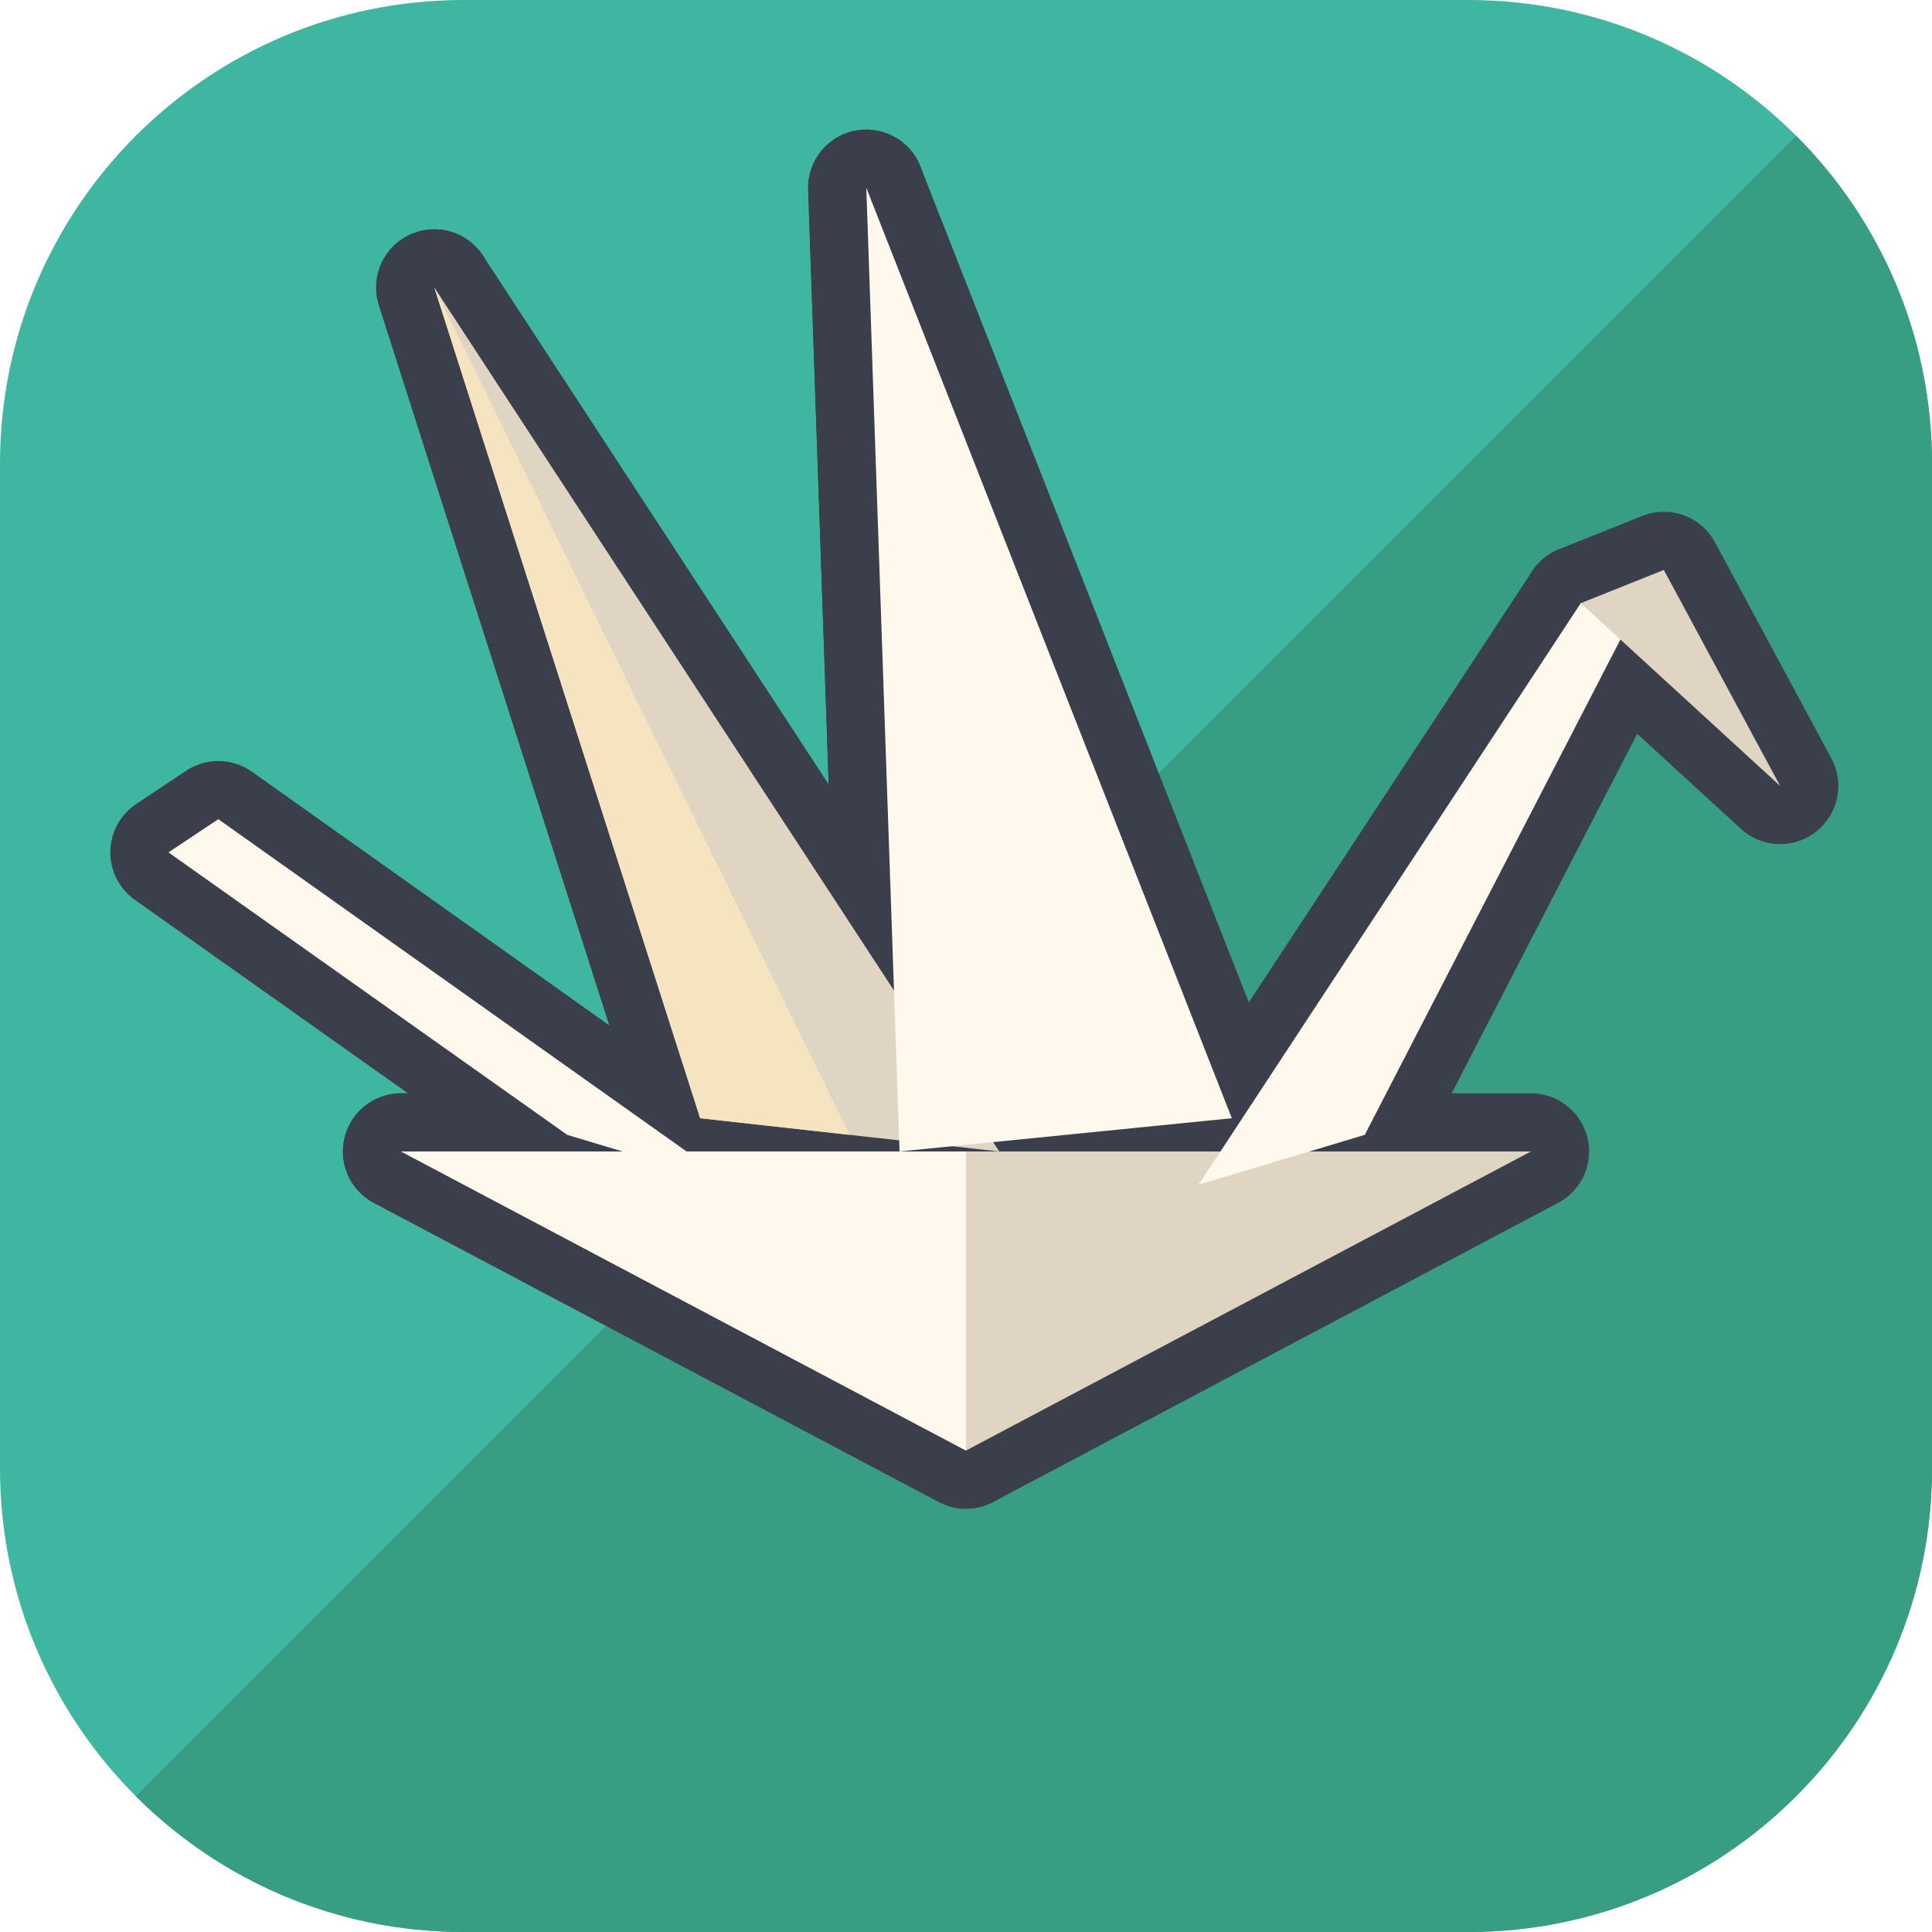
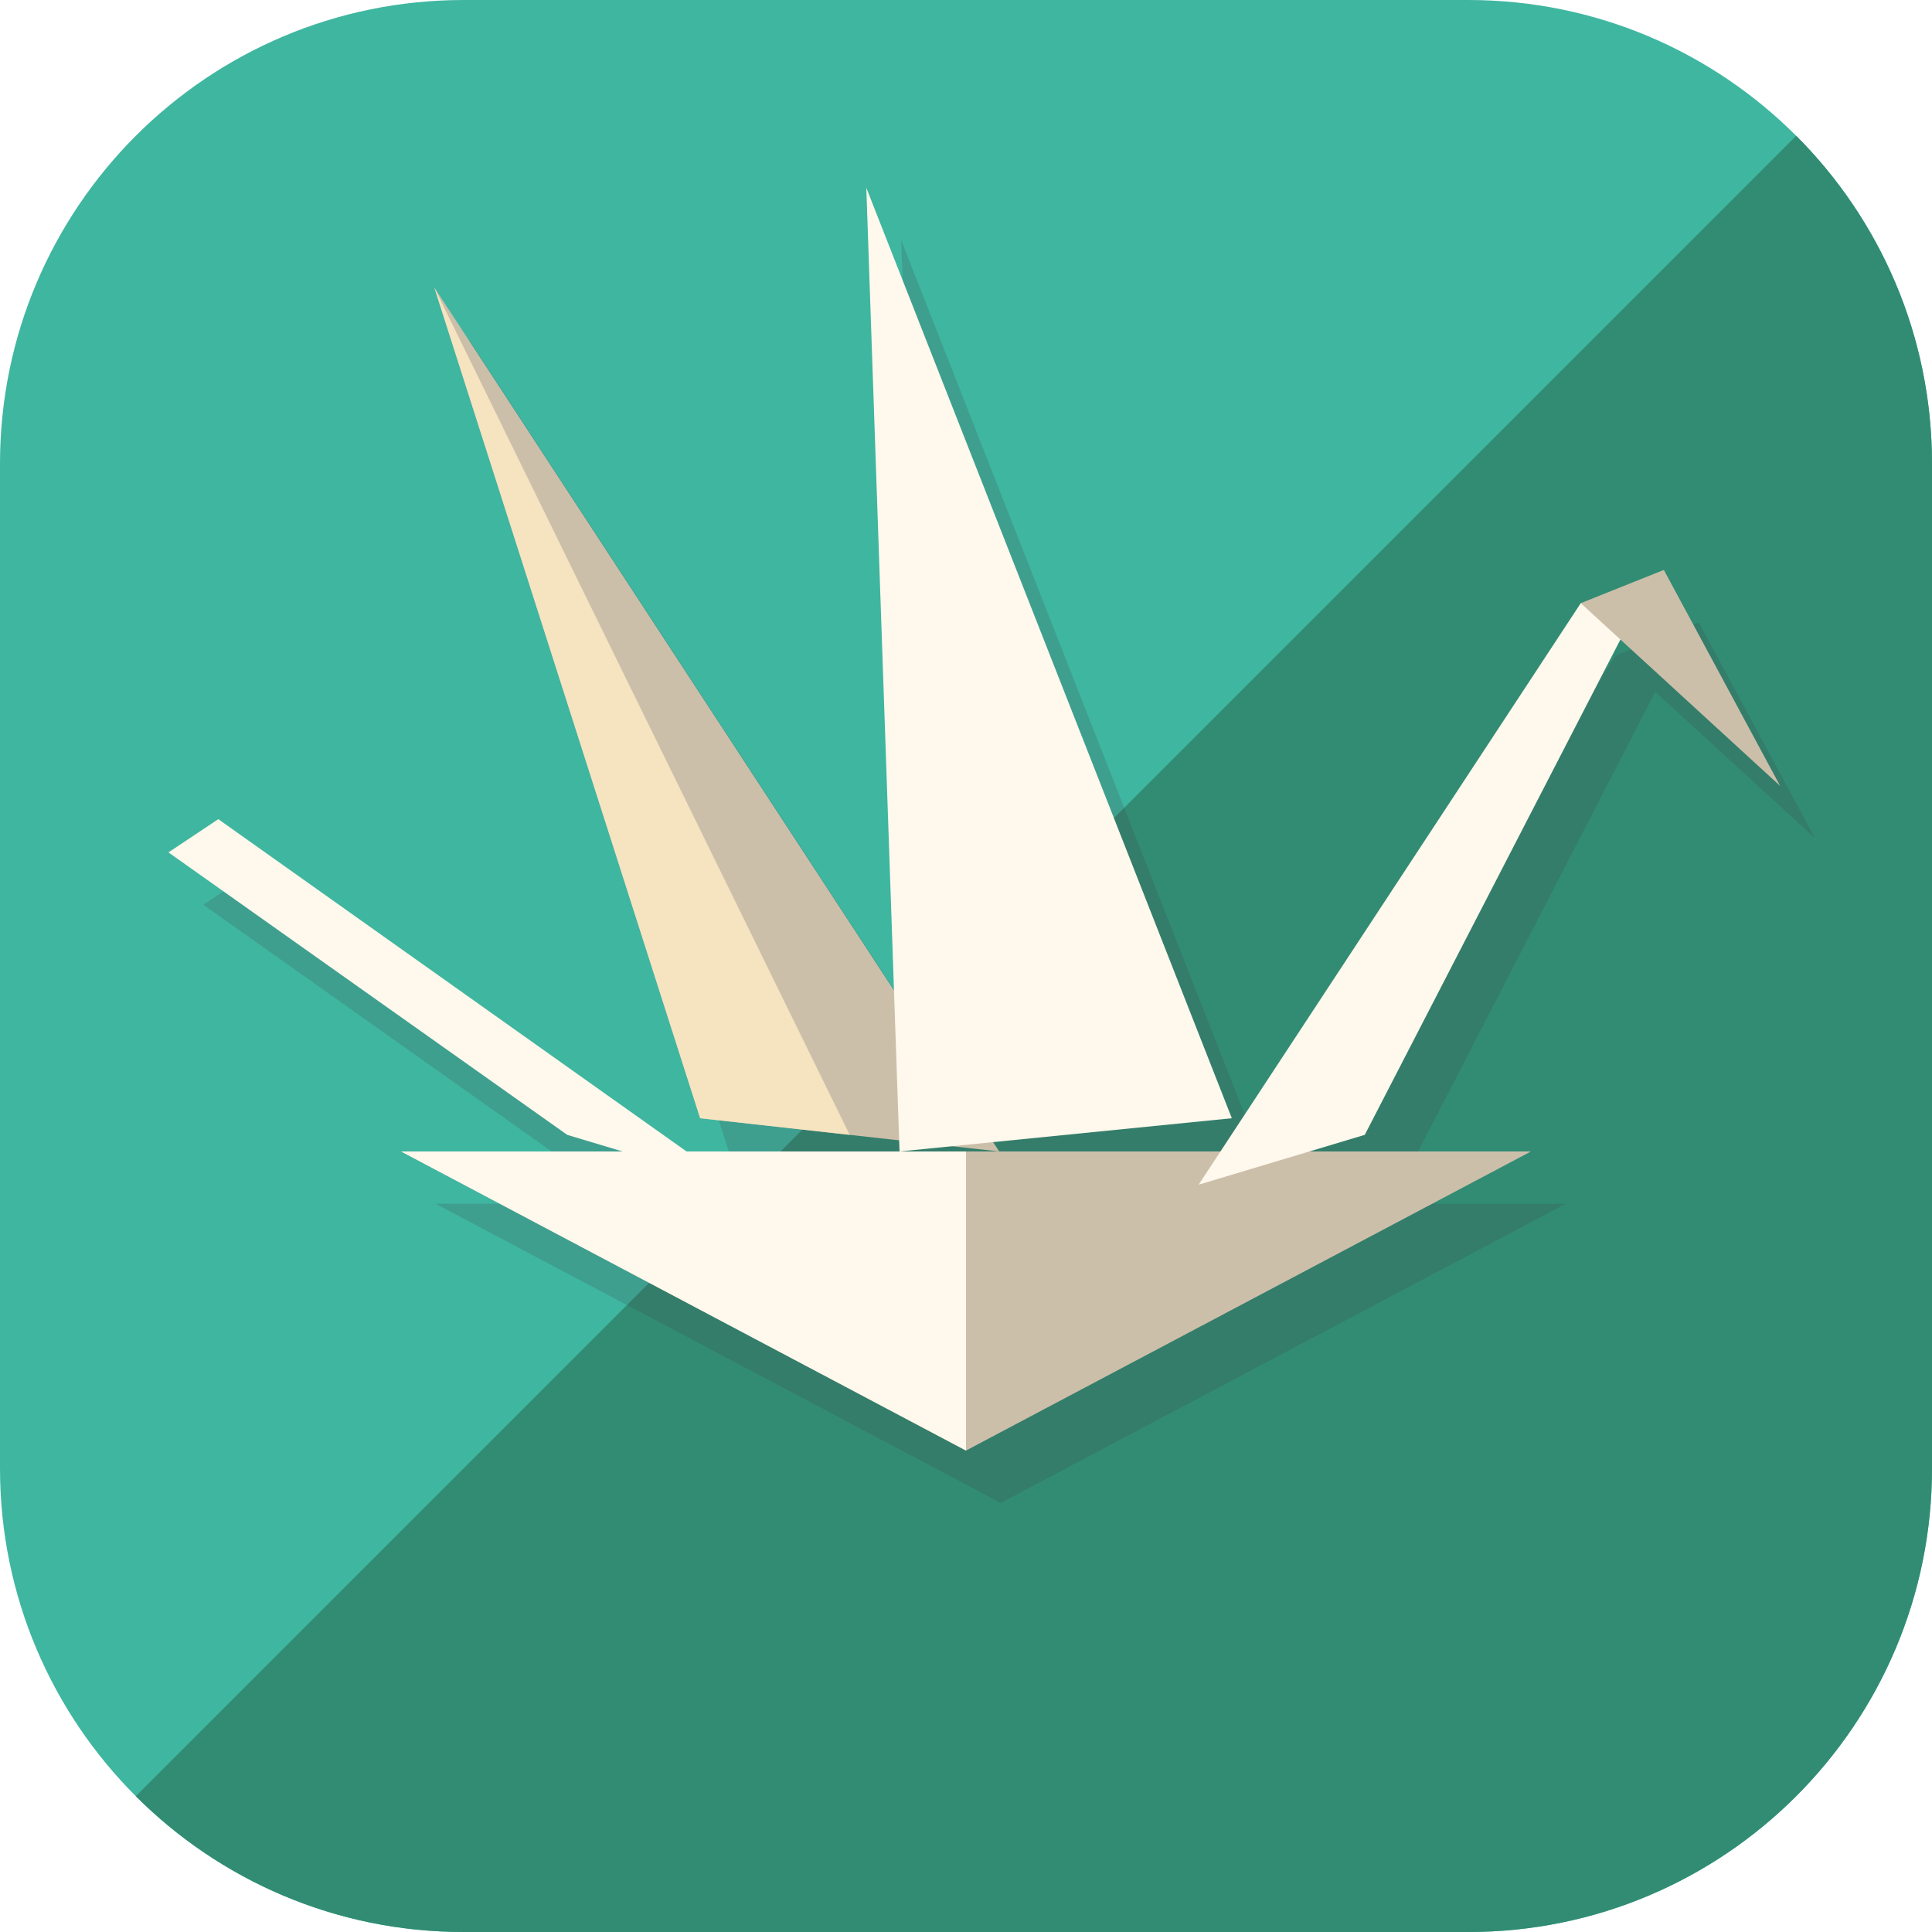
<svg xmlns="http://www.w3.org/2000/svg" width="100" height="100" viewBox="0 0 100 100">
  <clipPath id="r">
    <rect width="100" height="100" rx="24" />
  </clipPath>
  <g clip-path="url(#r)">
    <polygon points="0,0 100,0 100,100 0,100" fill="#3FB6A0" />
-     <polygon points="100,0 100,0 100,100 0,100 0,100" fill="#379D83" />
+     <polygon points="100,0 100,0 100,100 0,100 0,100" fill="#328C73" />
  </g>
  <g transform="translate(7 8) scale(0.86)">
-     <polygon points="16,60 84,60 50,78" fill="#3A3F4B" stroke="#3A3F4B" stroke-width="7" stroke-linejoin="round" />
-     <polygon points="16,60 50,60 50,78" fill="#3A3F4B" stroke="#3A3F4B" stroke-width="7" stroke-linejoin="round" />
-     <polygon points="34,58 52,60 18,8" fill="#3A3F4B" stroke="#3A3F4B" stroke-width="7" stroke-linejoin="round" />
-     <polygon points="34,58 43,59 18,8" fill="#3A3F4B" stroke="#3A3F4B" stroke-width="7" stroke-linejoin="round" />
-     <polygon points="46,60 66,58 44,2" fill="#3A3F4B" stroke="#3A3F4B" stroke-width="7" stroke-linejoin="round" />
-     <polygon points="44,2 46,60" fill="#3A3F4B" stroke="#3A3F4B" stroke-width="7" stroke-linejoin="round" />
-     <polygon points="64,62 74,59 90,28 87,27" fill="#3A3F4B" stroke="#3A3F4B" stroke-width="7" stroke-linejoin="round" />
-     <polygon points="87,27 92,25 99,38" fill="#3A3F4B" stroke="#3A3F4B" stroke-width="7" stroke-linejoin="round" />
-     <polygon points="36,62 26,59 2,42 5,40" fill="#3A3F4B" stroke="#3A3F4B" stroke-width="7" stroke-linejoin="round" />
-     <polygon points="16,60 84,60 50,78" fill="#E0D5C2" />
+     <g transform="translate(2.1 3.15)" opacity="0.2">
+       <polygon points="16,60 84,60 50,78" fill="#3A3F4B" />
+       <polygon points="16,60 50,60 50,78" fill="#3A3F4B" />
+       <polygon points="34,58 52,60 18,8" fill="#3A3F4B" />
+       <polygon points="34,58 43,59 18,8" fill="#3A3F4B" />
+       <polygon points="46,60 66,58 44,2" fill="#3A3F4B" />
+       <polygon points="44,2 46,60" fill="#3A3F4B" />
+       <polygon points="64,62 74,59 90,28 87,27" fill="#3A3F4B" />
+       <polygon points="87,27 92,25 99,38" fill="#3A3F4B" />
+       <polygon points="36,62 26,59 2,42 5,40" fill="#3A3F4B" />
+     </g>
+     <polygon points="16,60 84,60 50,78" fill="#CCBFAA" />
    <polygon points="16,60 50,60 50,78" fill="#FFF8EC" />
-     <polygon points="34,58 52,60 18,8" fill="#E0D5C2" />
+     <polygon points="34,58 52,60 18,8" fill="#CCBFAA" />
    <polygon points="34,58 43,59 18,8" fill="#F6E3C0" />
    <polygon points="46,60 66,58 44,2" fill="#FFF8EC" />
-     <polygon points="44,2 46,60" fill="#E0D5C2" />
+     <polygon points="44,2 46,60" fill="#CCBFAA" />
    <polygon points="64,62 74,59 90,28 87,27" fill="#FFF8EC" />
-     <polygon points="87,27 92,25 99,38" fill="#E0D5C2" />
+     <polygon points="87,27 92,25 99,38" fill="#CCBFAA" />
    <polygon points="36,62 26,59 2,42 5,40" fill="#FFF8EC" />
  </g>
</svg>
